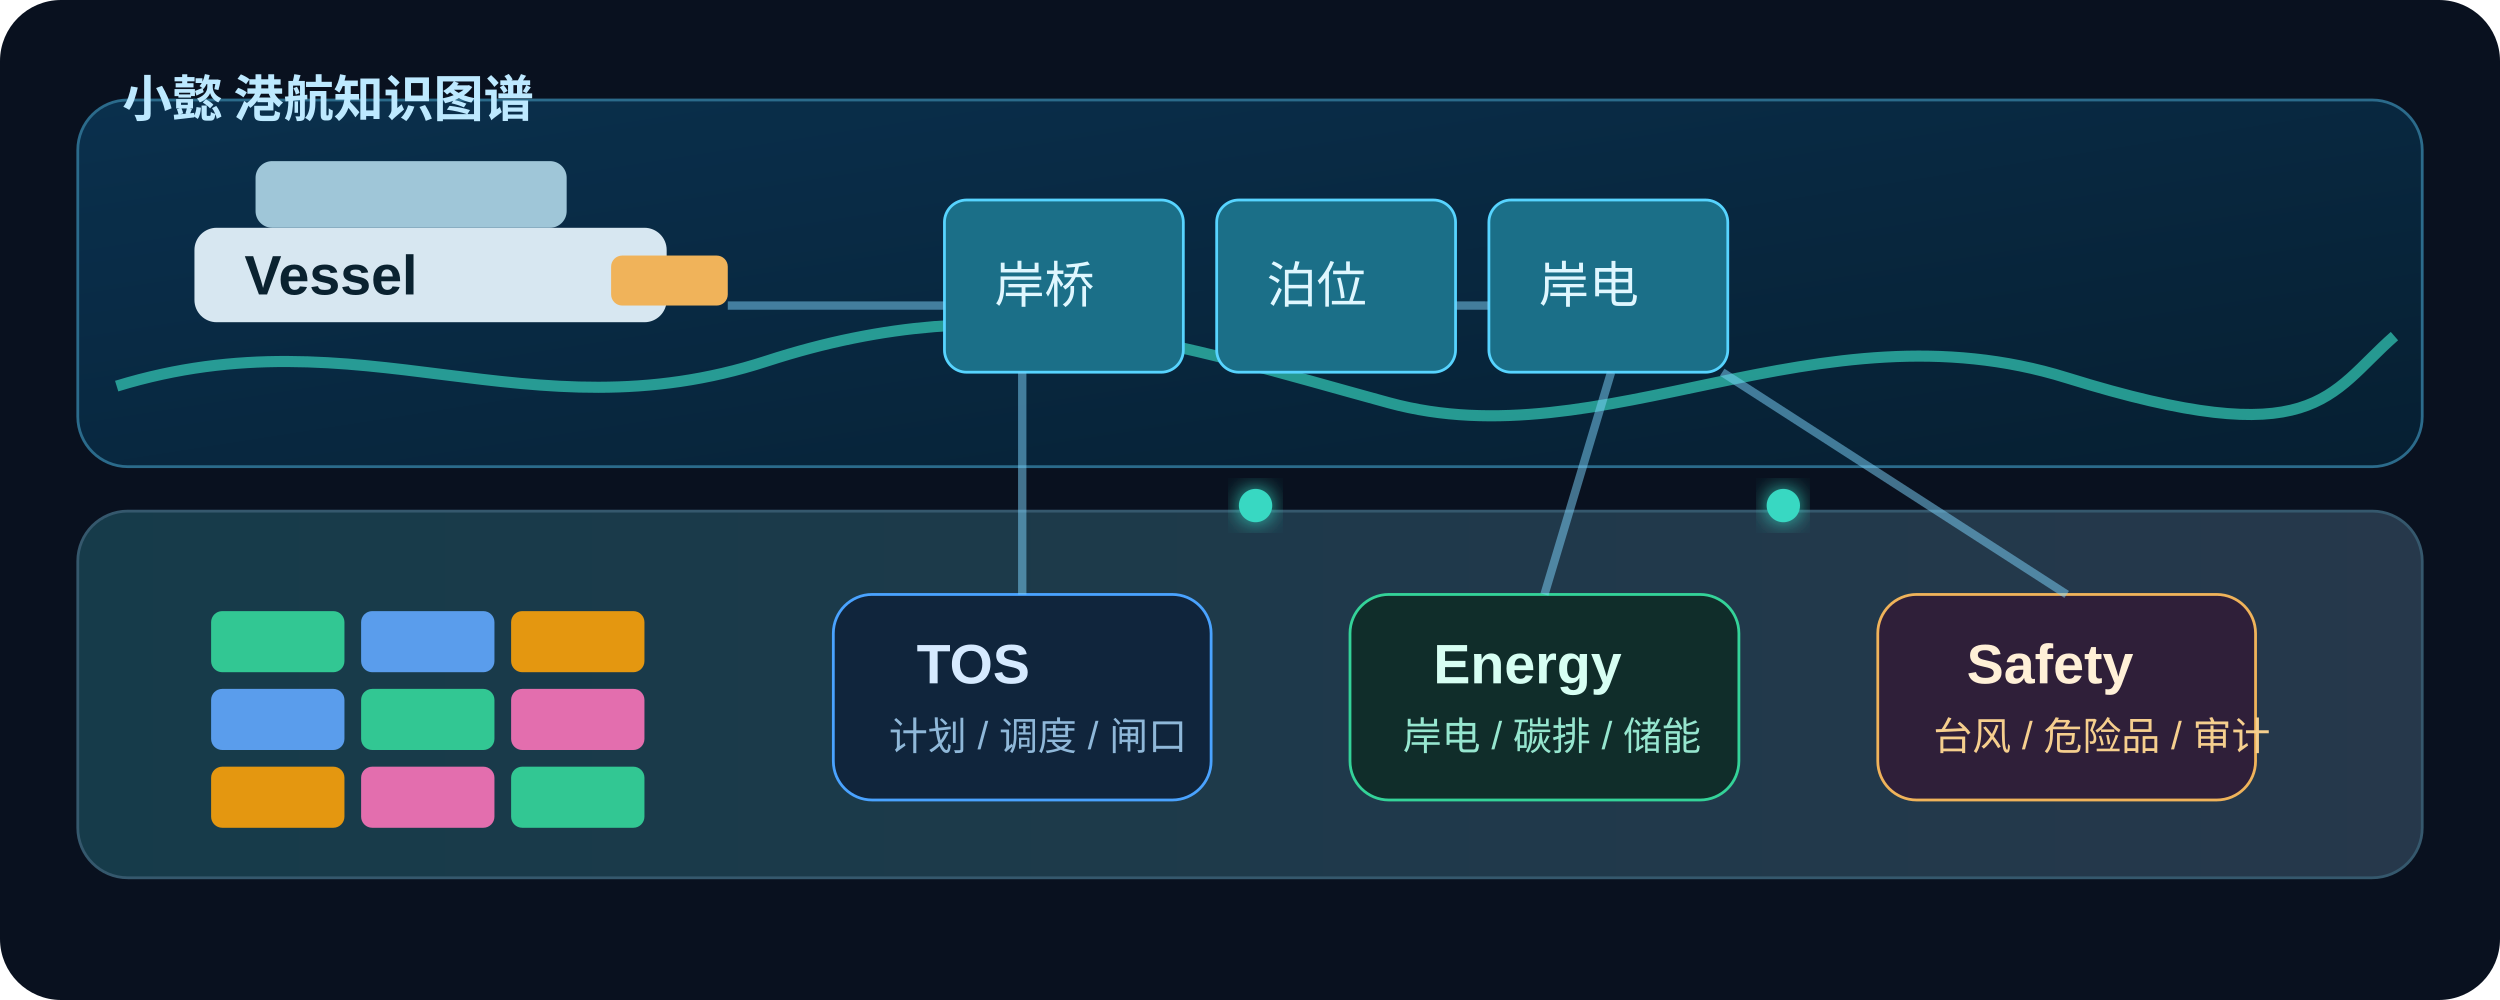
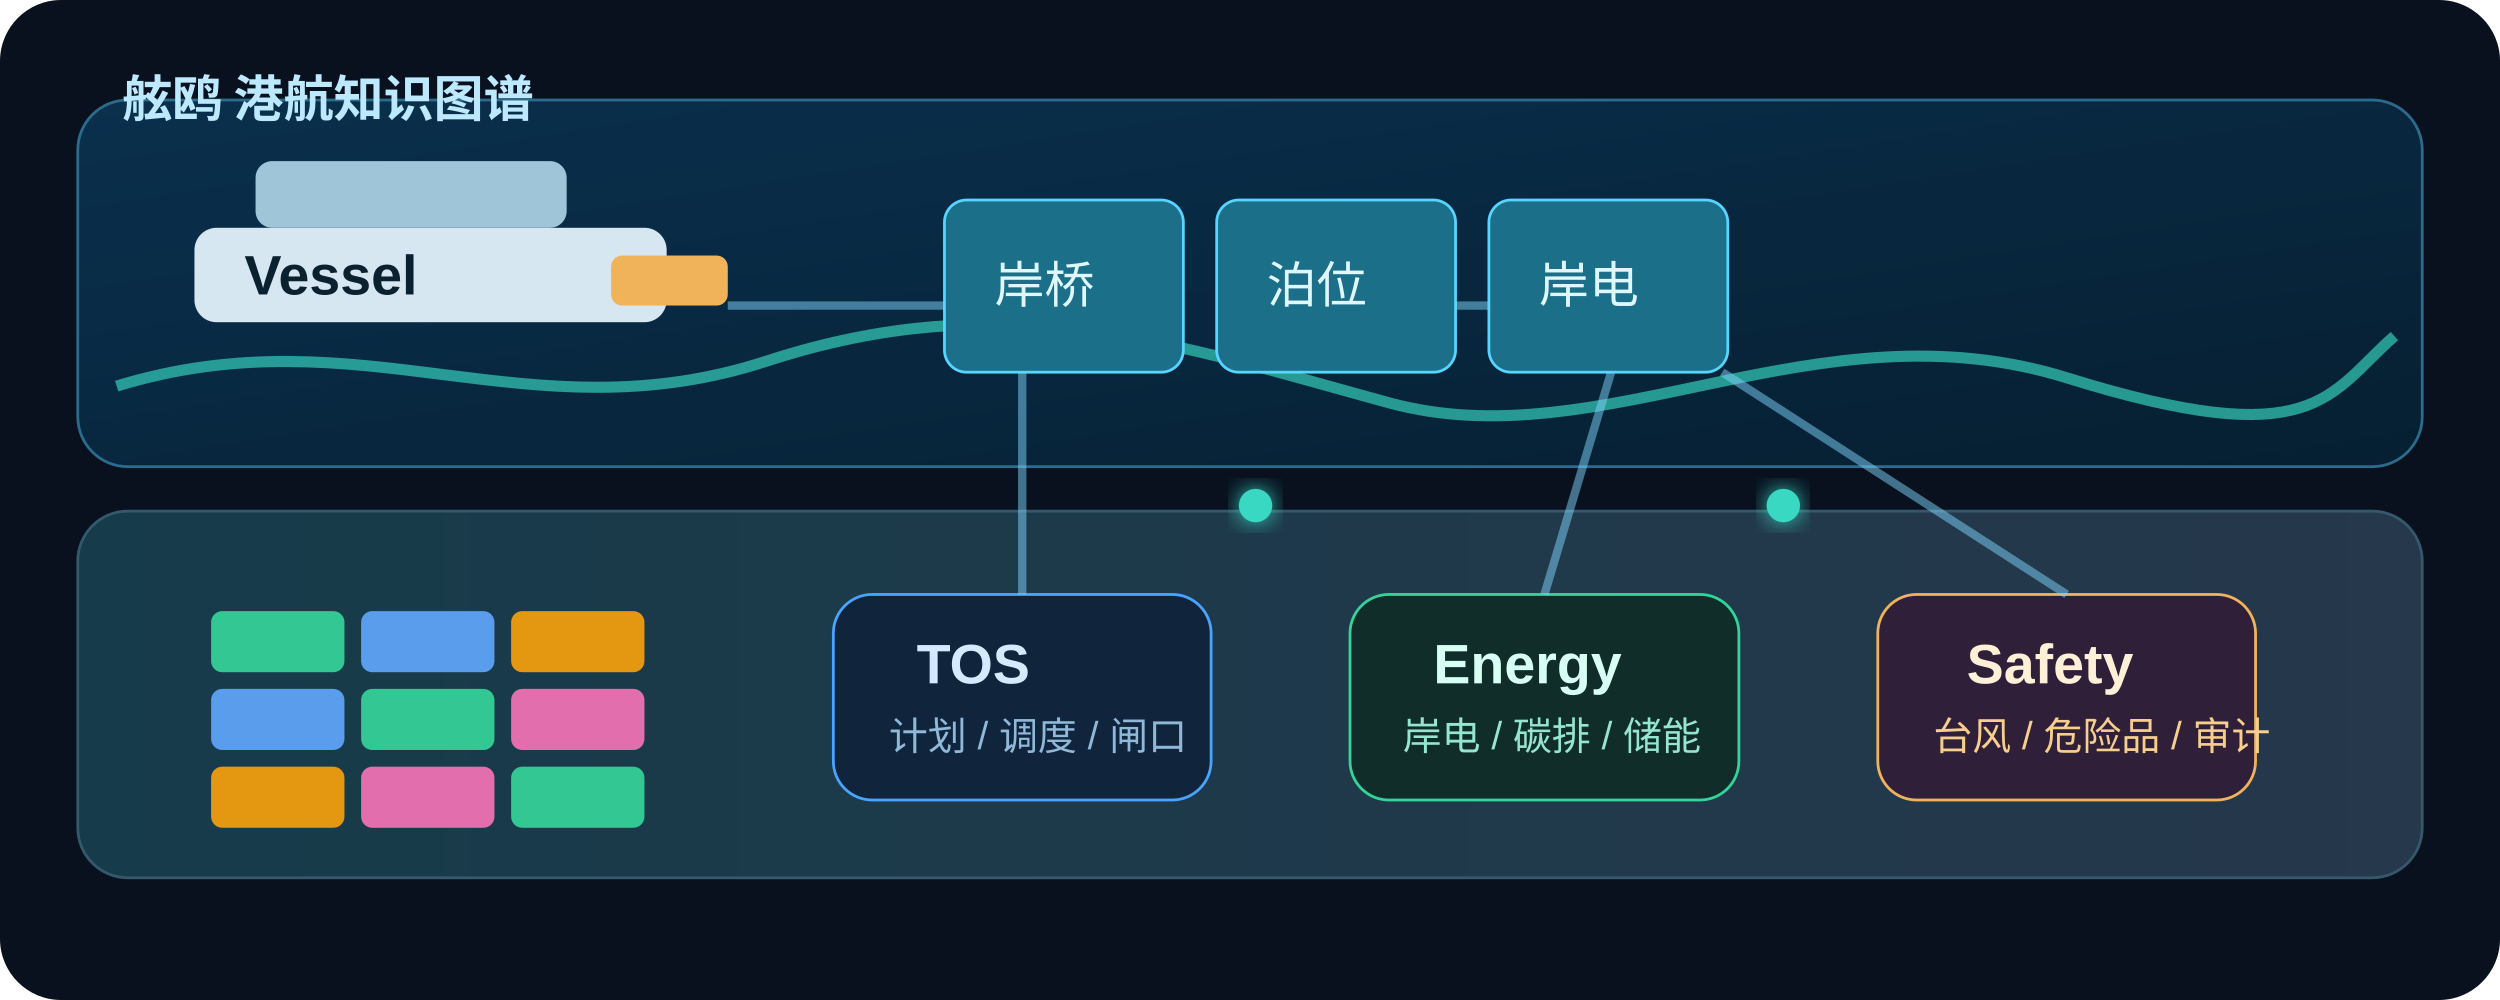
- <svg xmlns="http://www.w3.org/2000/svg" width="900" height="360" viewBox="0 0 900 360" role="img" aria-label="小懿港口知识图谱">
+ <svg xmlns="http://www.w3.org/2000/svg" width="900" height="360" viewBox="0 0 900 360" role="img" aria-label="舷鸥港口知识图谱">
  <defs>
    <linearGradient id="sea" x1="0" x2="1" y1="0" y2="1">
      <stop offset="0" stop-color="#0a3150" />
      <stop offset="1" stop-color="#062033" />
    </linearGradient>
    <linearGradient id="yard" x1="0" x2="1">
      <stop offset="0" stop-color="#163b4a" />
      <stop offset="1" stop-color="#26384b" />
    </linearGradient>
    <filter id="glow" x="-30%" y="-30%" width="160%" height="160%">
      <feGaussianBlur stdDeviation="4" result="blur" />
      <feMerge>
        <feMergeNode in="blur" />
        <feMergeNode in="SourceGraphic" />
      </feMerge>
    </filter>
  </defs>
  <rect width="900" height="360" rx="22" fill="#09111f" />
  <rect x="28" y="36" width="844" height="132" rx="18" fill="url(#sea)" stroke="#2d6f91" opacity="0.95" />
  <path d="M42 139 C130 112 190 158 276 130 S423 124 500 145 S654 108 744 136 S838 142 862 121" fill="none" stroke="#38d8c2" stroke-width="4" opacity="0.65" />
  <rect x="70" y="82" width="170" height="34" rx="8" fill="#d7e7f1" />
  <rect x="92" y="58" width="112" height="24" rx="6" fill="#9fc6d8" />
  <rect x="220" y="92" width="42" height="18" rx="4" fill="#f0b35a" />
  <text x="88" y="106" fill="#0a2230" font-size="20" font-family="Arial, sans-serif" font-weight="700">Vessel</text>
  <rect x="340" y="72" width="86" height="62" rx="8" fill="#1b6f88" stroke="#57d4ff" />
  <rect x="438" y="72" width="86" height="62" rx="8" fill="#1b6f88" stroke="#57d4ff" />
  <rect x="536" y="72" width="86" height="62" rx="8" fill="#1b6f88" stroke="#57d4ff" />
  <text x="358" y="109" fill="#dff7ff" font-size="18" font-family="Arial, sans-serif">岸桥</text>
  <text x="456" y="109" fill="#dff7ff" font-size="18" font-family="Arial, sans-serif">泊位</text>
  <text x="554" y="109" fill="#dff7ff" font-size="18" font-family="Arial, sans-serif">岸电</text>
  <rect x="28" y="184" width="844" height="132" rx="18" fill="url(#yard)" stroke="#35586d" />
  <g opacity="0.92">
    <rect x="76" y="220" width="48" height="22" rx="4" fill="#34d399" />
    <rect x="130" y="220" width="48" height="22" rx="4" fill="#60a5fa" />
    <rect x="184" y="220" width="48" height="22" rx="4" fill="#f59e0b" />
    <rect x="76" y="248" width="48" height="22" rx="4" fill="#60a5fa" />
    <rect x="130" y="248" width="48" height="22" rx="4" fill="#34d399" />
    <rect x="184" y="248" width="48" height="22" rx="4" fill="#f472b6" />
    <rect x="76" y="276" width="48" height="22" rx="4" fill="#f59e0b" />
    <rect x="130" y="276" width="48" height="22" rx="4" fill="#f472b6" />
    <rect x="184" y="276" width="48" height="22" rx="4" fill="#34d399" />
  </g>
  <rect x="300" y="214" width="136" height="74" rx="14" fill="#10253c" stroke="#4aa3ff" />
  <text x="330" y="246" fill="#d6eaff" font-size="20" font-family="Arial, sans-serif" font-weight="700">TOS</text>
  <text x="320" y="270" fill="#8fb8d9" font-size="14" font-family="Arial, sans-serif">计划 / 调度 / 闸口</text>
  <rect x="486" y="214" width="140" height="74" rx="14" fill="#102d2a" stroke="#34d399" />
  <text x="516" y="246" fill="#d7fff3" font-size="20" font-family="Arial, sans-serif" font-weight="700">Energy</text>
  <text x="505" y="270" fill="#96e6cf" font-size="14" font-family="Arial, sans-serif">岸电 / 碳排 / 储能</text>
  <rect x="676" y="214" width="136" height="74" rx="14" fill="#2f1f39" stroke="#f0b35a" />
  <text x="708" y="246" fill="#fff0d7" font-size="20" font-family="Arial, sans-serif" font-weight="700">Safety</text>
  <text x="696" y="270" fill="#f6cf8e" font-size="14" font-family="Arial, sans-serif">台风 / 危险品 / 审计</text>
  <circle cx="452" cy="182" r="6" fill="#38d8c2" filter="url(#glow)" />
  <circle cx="642" cy="182" r="6" fill="#38d8c2" filter="url(#glow)" />
  <path d="M262 110 L340 110 M524 110 L536 110 M368 214 L368 134 M556 214 L580 134 M744 214 L620 134" stroke="#7dd3fc" stroke-width="3" opacity="0.5" fill="none" />
-   <text x="44" y="42" fill="#bde9ff" font-size="18" font-family="Arial, sans-serif" font-weight="700">小懿 港航知识图谱</text>
+   <text x="44" y="42" fill="#bde9ff" font-size="18" font-family="Arial, sans-serif" font-weight="700">舷鸥 港航知识图谱</text>
</svg>
